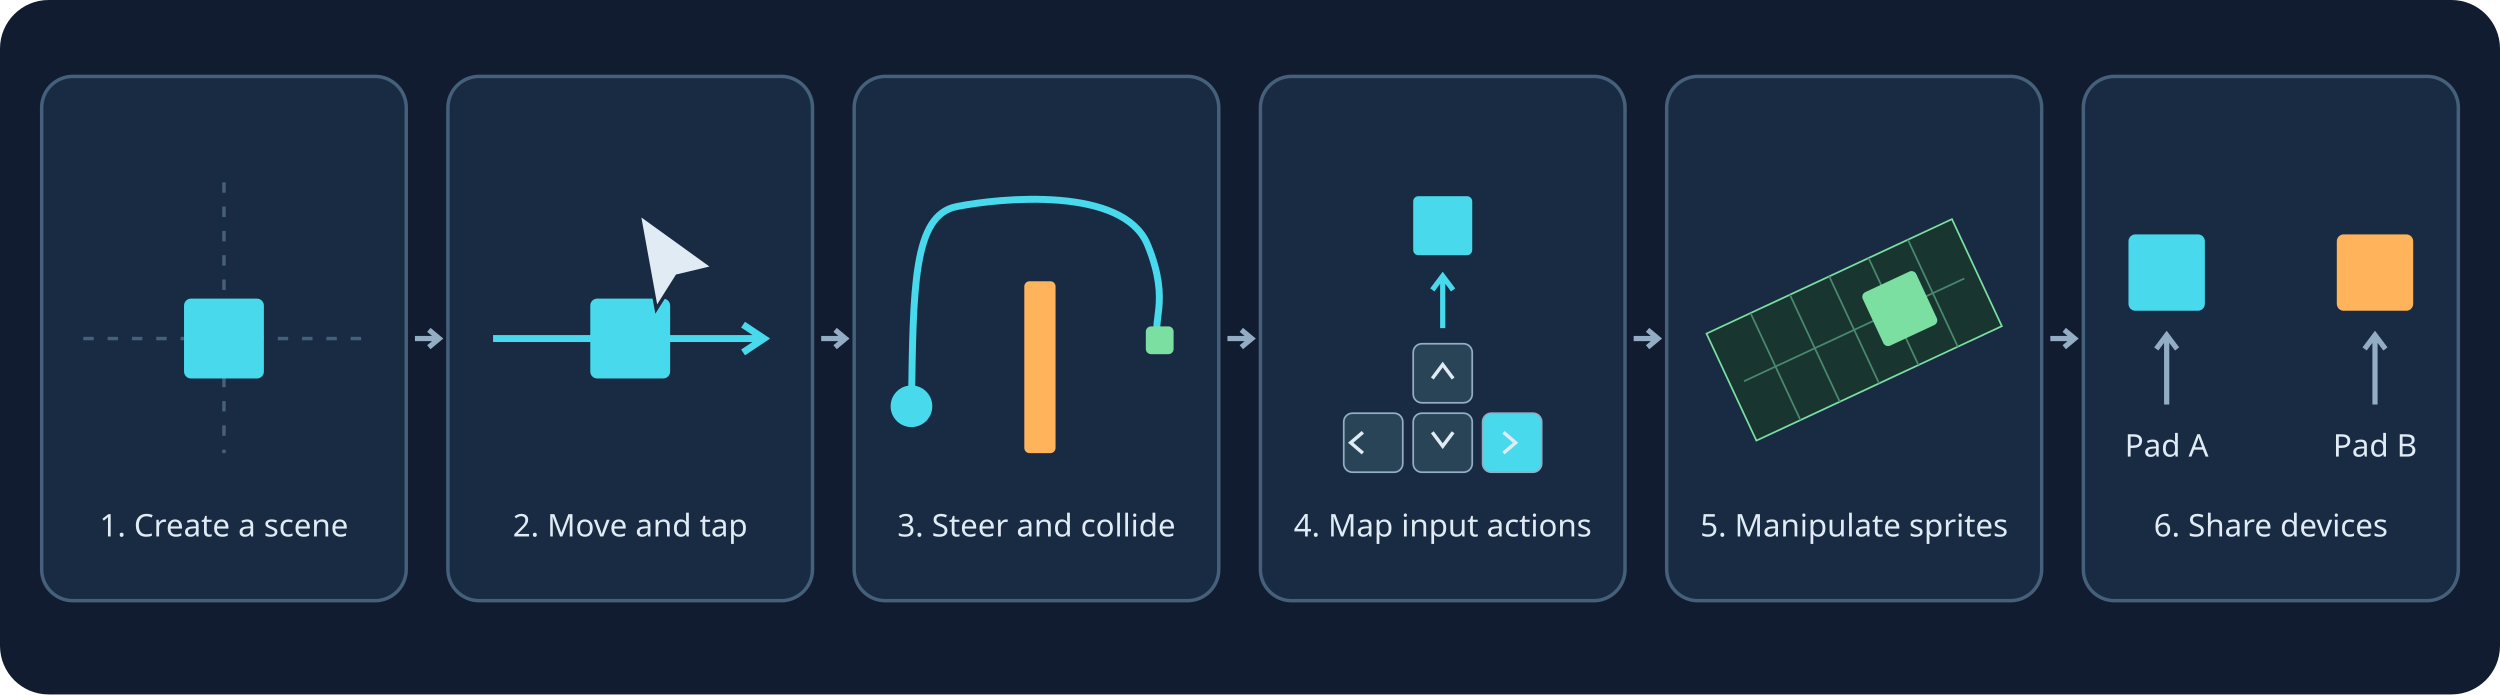
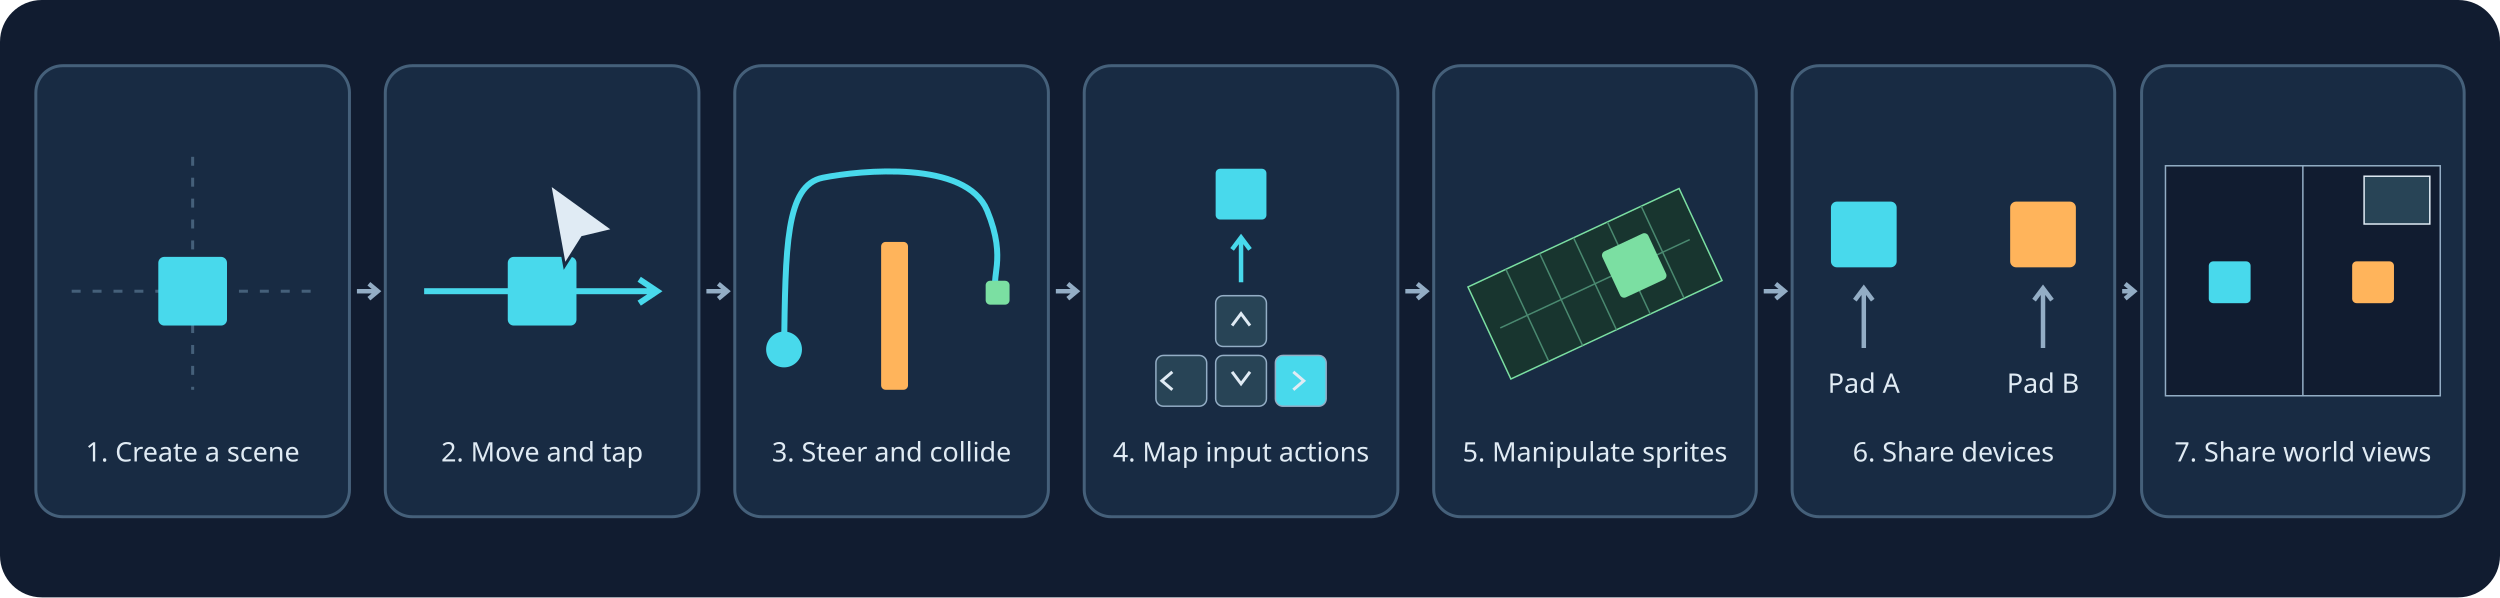
- <svg xmlns="http://www.w3.org/2000/svg" width="1440" height="400" viewBox="0 0 1440 400" role="img" aria-labelledby="title desc">
-   <rect width="1440" height="400" rx="28" fill="#111c30" />
+ <svg xmlns="http://www.w3.org/2000/svg" width="1674" height="400" viewBox="0 0 1674 400" role="img" aria-labelledby="title desc">
+   <rect width="1674" height="400" rx="28" fill="#111c30" />
  <g fill="#182b43" stroke="#45607a" stroke-width="2">
    <rect x="24" y="44" width="210" height="302" rx="18" />
    <rect x="258" y="44" width="210" height="302" rx="18" />
    <rect x="492" y="44" width="210" height="302" rx="18" />
    <rect x="726" y="44" width="210" height="302" rx="18" />
  </g>
  <path d="M239 195h14m-6-5 6 5-6 5M473 195h14m-6-5 6 5-6 5M707 195h14m-6-5 6 5-6 5" fill="none" stroke="#93adc5" stroke-width="3" />
  <path d="M48 195H210M129 105V261" stroke="#45607a" stroke-width="2" stroke-dasharray="6 8" />
  <rect x="106" y="172" width="46" height="46" rx="4" fill="#48d9ec" />
  <path d="M284 195H440m-12-8 12 8-12 8" fill="none" stroke="#48d9ec" stroke-width="4" />
  <rect x="340" y="172" width="46" height="46" rx="4" fill="#48d9ec" />
  <path d="M368 123l10 55 12-19 21-5z" fill="#e0ebf4" stroke="#182b43" stroke-width="2" />
  <rect x="590" y="162" width="18" height="99" rx="3" fill="#ffb45b" />
  <path d="M525 234C526 165 526 124 551 119S647 107 661 141 662 186 668 196" fill="none" stroke="#48d9ec" stroke-width="4" />
  <circle cx="525" cy="234" r="12" fill="#48d9ec" />
  <rect x="660" y="188" width="16" height="16" rx="3" fill="#7bdfa2" />
  <g fill="#284456" stroke="#93adc5">
    <rect x="814" y="198" width="34" height="34" rx="5" />
    <rect x="774" y="238" width="34" height="34" rx="5" />
    <rect x="814" y="238" width="34" height="34" rx="5" />
    <rect x="854" y="238" width="34" height="34" rx="5" fill="#48d9ec" />
  </g>
  <path d="m825 218 6-8 6 8m-52 31-7 6 7 6m40-12 6 8 6-8m29 0 7 6-7 6" fill="none" stroke="#e0ebf4" stroke-width="2" />
  <rect x="814" y="113" width="34" height="34" rx="3" fill="#48d9ec" />
  <path d="M831 189v-30m-6 8 6-8 6 8" fill="none" stroke="#48d9ec" stroke-width="3" />
  <g font-family="system-ui, sans-serif" fill="#e0ebf4" font-size="18" text-anchor="middle">
    <text x="129" y="309">1. Create a scene</text>
    <text x="363" y="309">2. Move and tap</text>
    <text x="597" y="309">3. Steer and collide</text>
    <text x="831" y="309">4. Map input actions</text>
  </g>
  <rect x="960" y="44" width="216" height="302" rx="18" fill="#182b43" stroke="#45607a" stroke-width="2" />
  <path d="M941 195h14m-6-5 6 5-6 5" fill="none" stroke="#93adc5" stroke-width="3" />
  <g transform="translate(1068 190) rotate(-25)">
    <rect x="-78" y="-34" width="156" height="68" fill="#18352f" stroke="#7bdfa2" />
    <path d="M-50-34v68m25-68v68m25-68v68m25-68v68m25-68v68M-70 0H70" stroke="#4a8970" />
    <rect x="12" y="-17" width="34" height="34" rx="3" fill="#7bdfa2" />
  </g>
  <text x="1068" y="309" font-family="system-ui,sans-serif" fill="#e0ebf4" font-size="18" text-anchor="middle">5. Manipulate sprites</text>
  <rect x="1200" y="44" width="216" height="302" rx="18" fill="#182b43" stroke="#45607a" stroke-width="2" />
  <path d="M1181 195h14m-6-5 6 5-6 5" fill="none" stroke="#93adc5" stroke-width="3" />
  <rect x="1226" y="135" width="44" height="44" rx="4" fill="#48d9ec" />
  <rect x="1346" y="135" width="44" height="44" rx="4" fill="#ffb45b" />
  <path d="M1248 233v-40m-6 8 6-8 6 8M1368 233v-40m-6 8 6-8 6 8" fill="none" stroke="#93adc5" stroke-width="3" />
  <g font-family="system-ui,sans-serif" fill="#e0ebf4" font-size="18" text-anchor="middle">
    <text x="1248" y="263">Pad A</text>
    <text x="1368" y="263">Pad B</text>
    <text x="1308" y="309">6. Share devices</text>
  </g>
+   <rect x="1434" y="44" width="216" height="302" rx="18" fill="#182b43" stroke="#45607a" stroke-width="2" />
+   <path d="M1421 195h8m-6-5 6 5-6 5" fill="none" stroke="#93adc5" stroke-width="3" />
+   <rect x="1450" y="111" width="184" height="154" fill="#111c30" stroke="#93adc5" />
+   <path d="M1542 111v154" stroke="#93adc5" />
+   <rect x="1479" y="175" width="28" height="28" rx="3" fill="#48d9ec" />
+   <rect x="1575" y="175" width="28" height="28" rx="3" fill="#ffb45b" />
+   <rect x="1583" y="118" width="44" height="32" fill="#284456" stroke="#e0ebf4" />
+   <text x="1542" y="309" font-family="system-ui,sans-serif" fill="#e0ebf4" font-size="18" text-anchor="middle">7. Share world views</text>
</svg>
